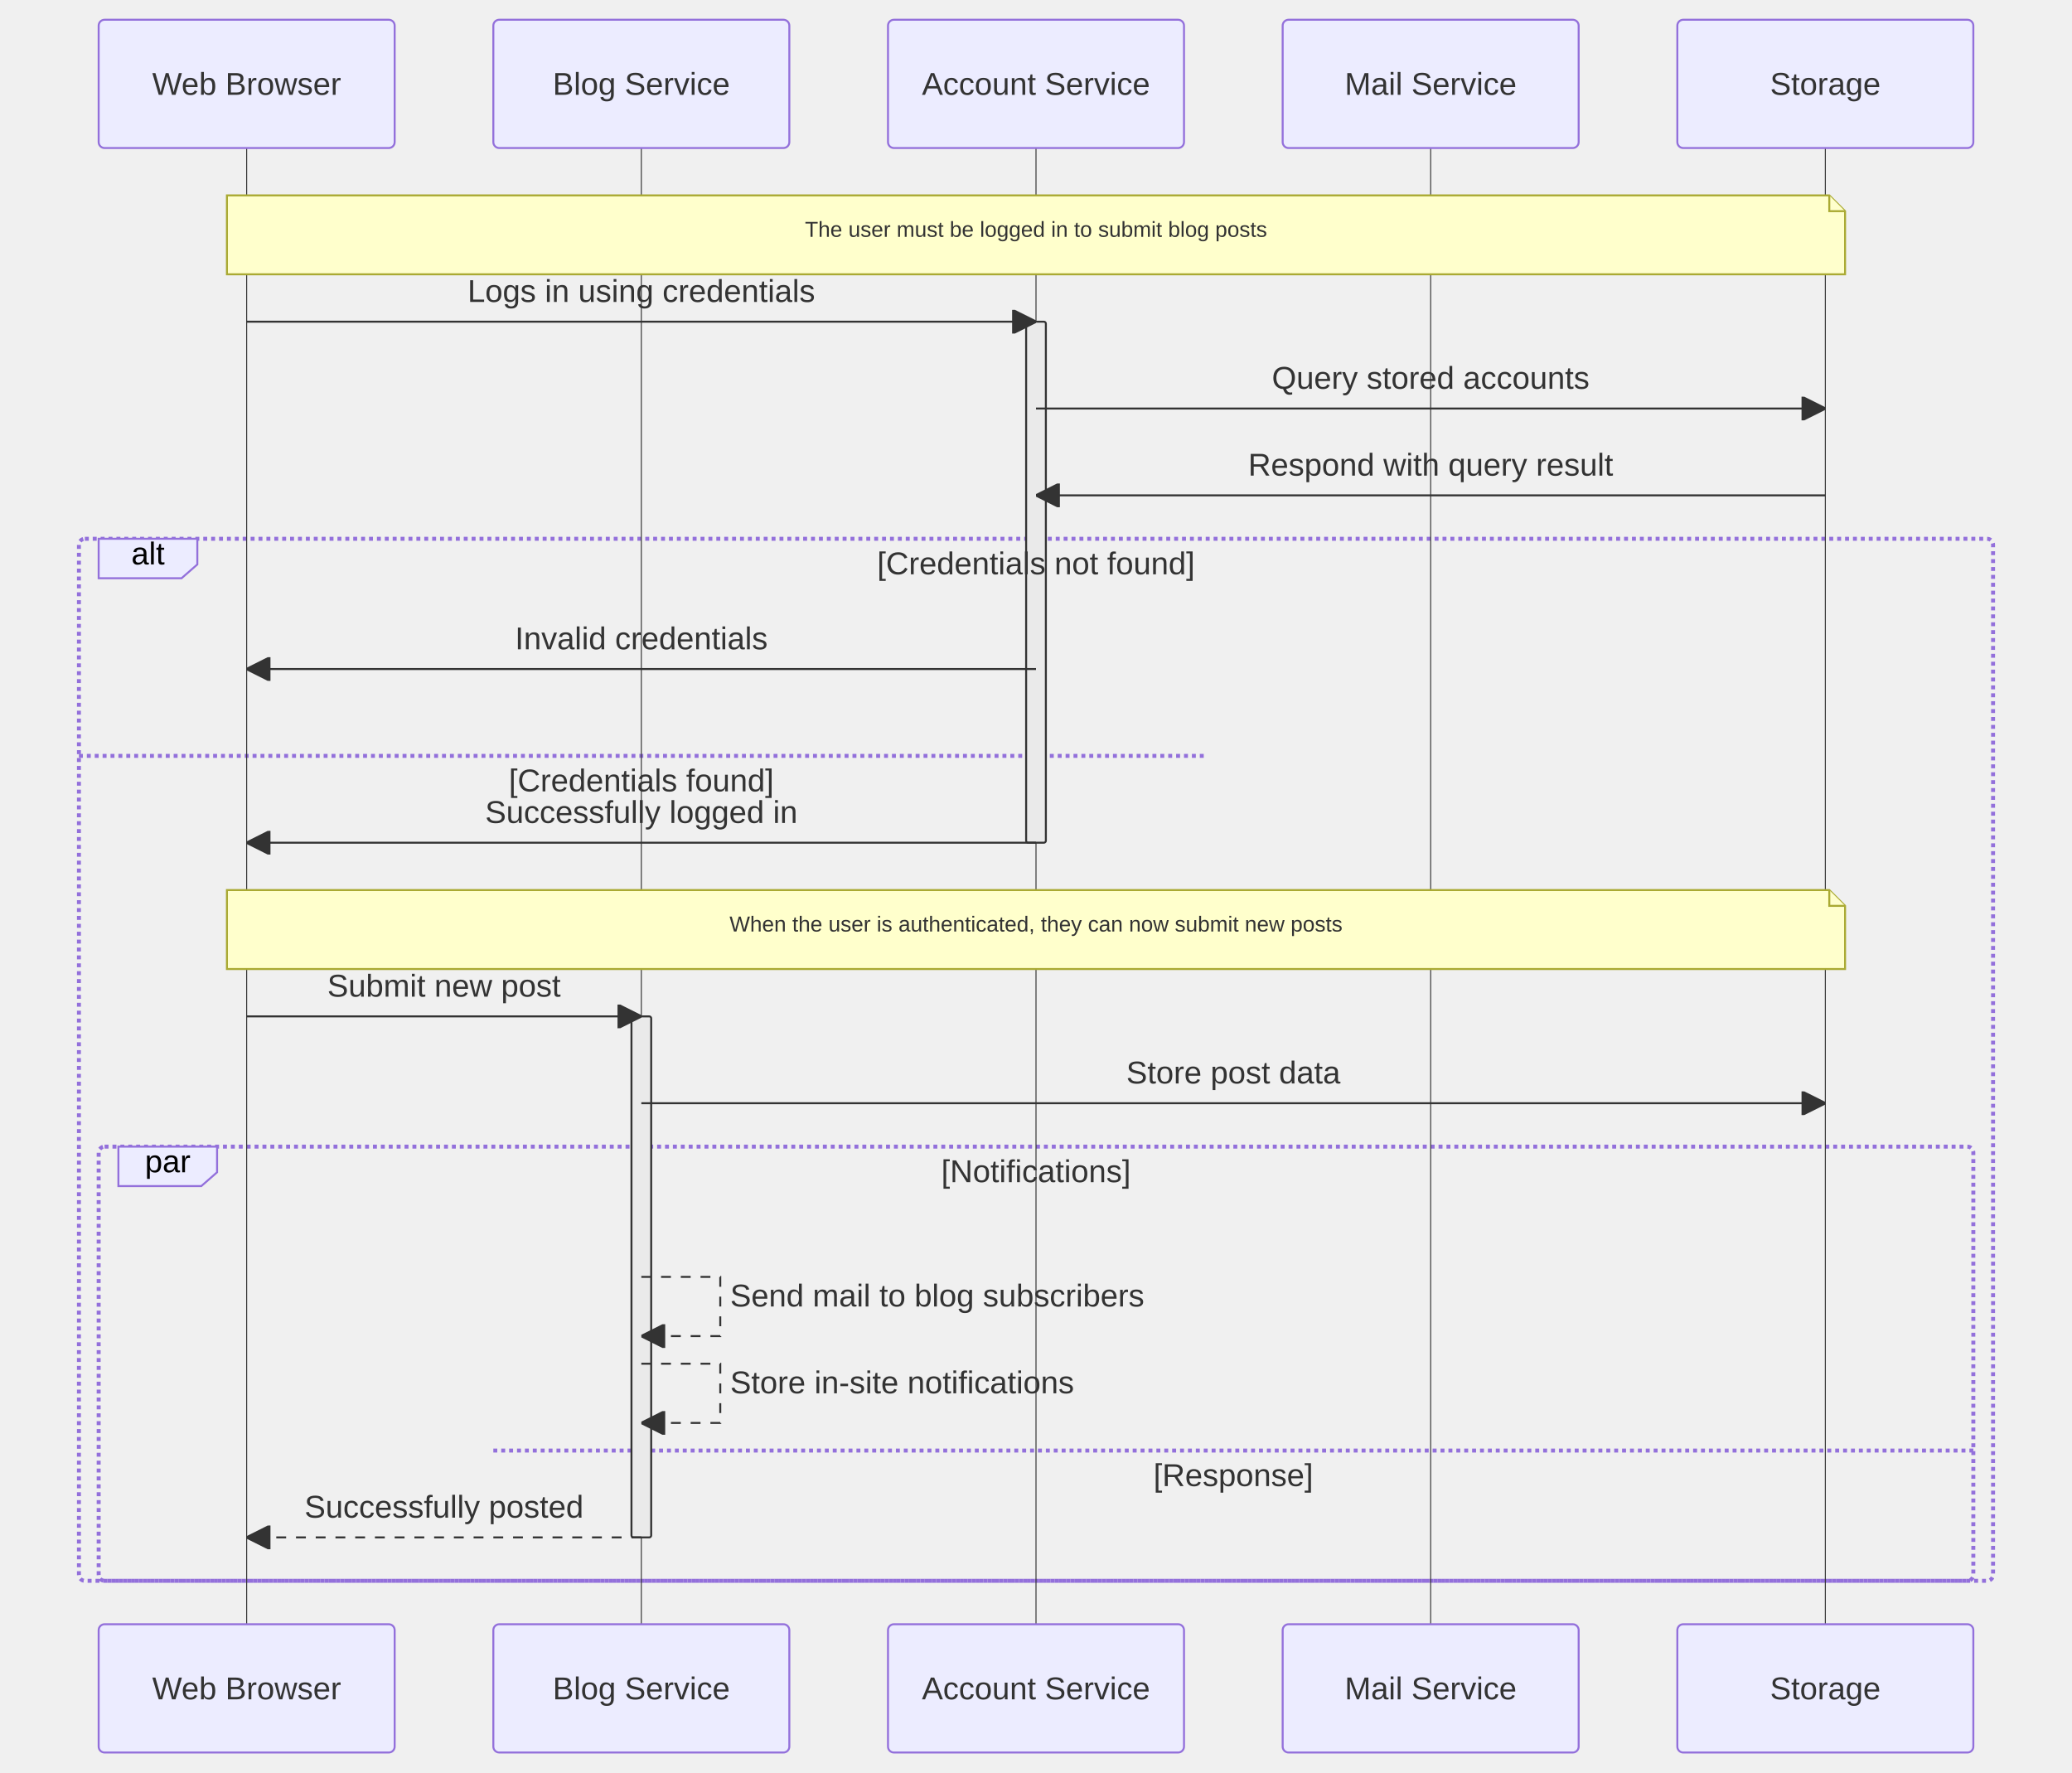
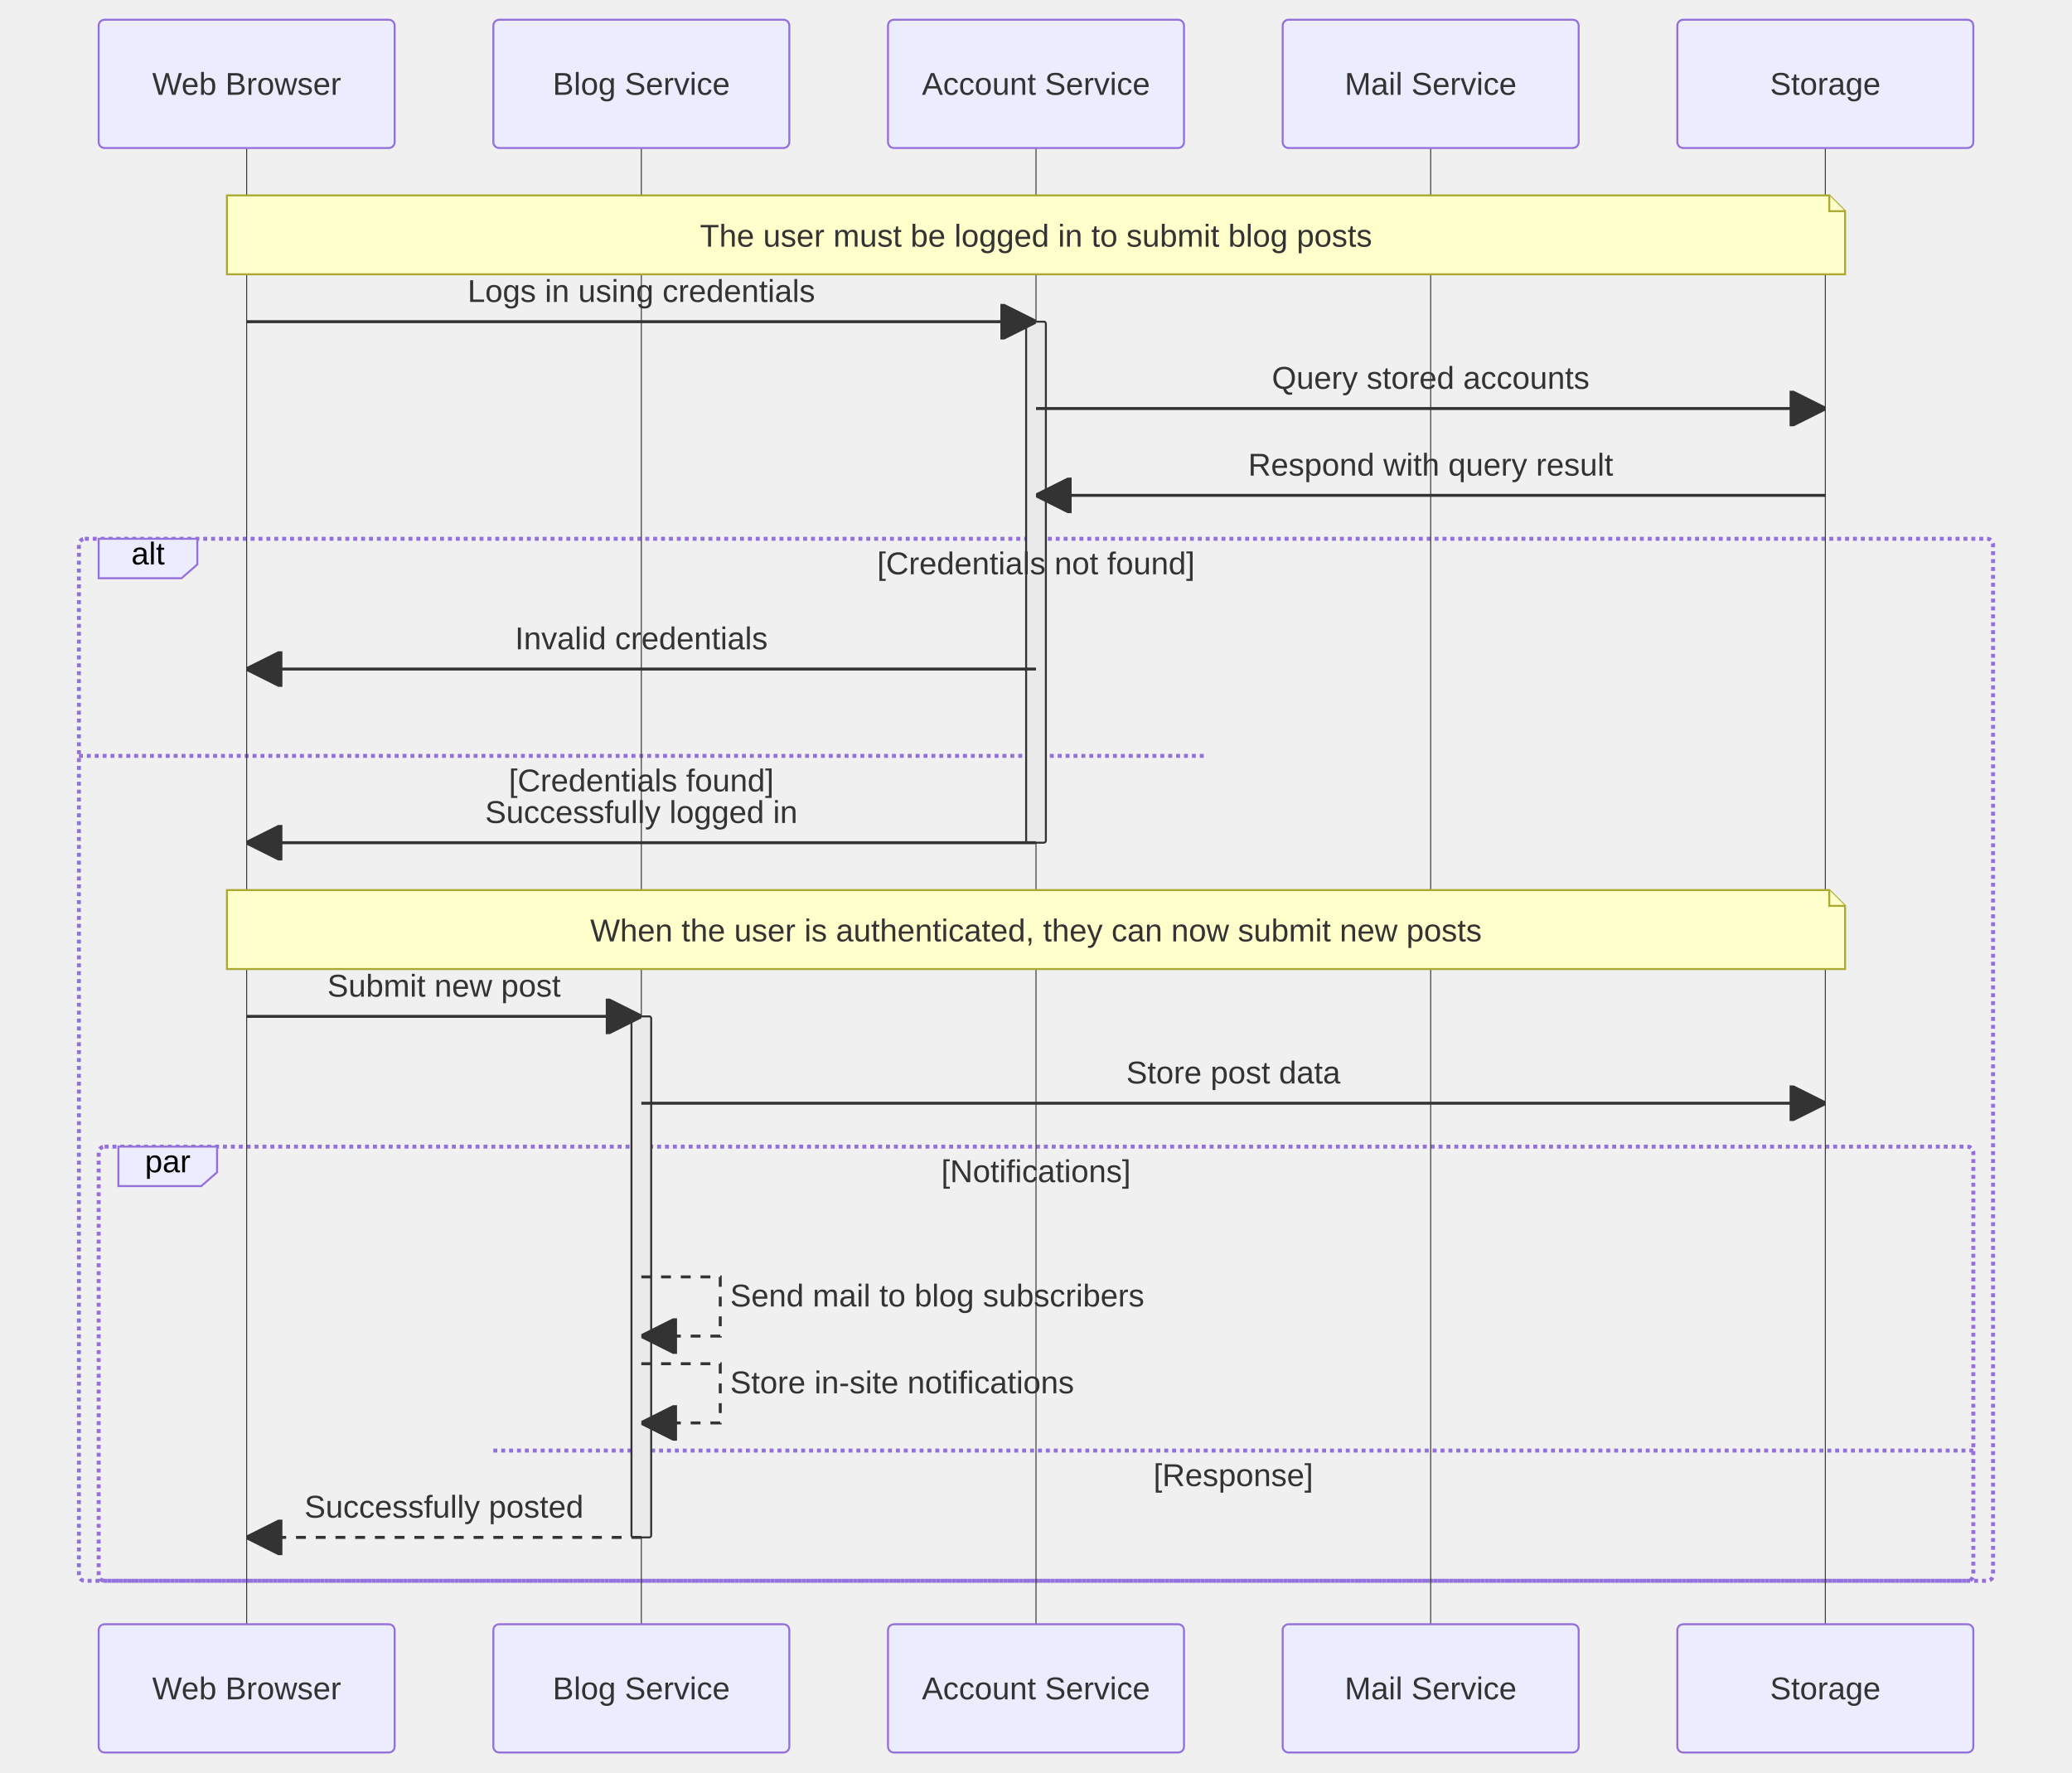
<svg xmlns="http://www.w3.org/2000/svg" width="1050" height="898" viewBox="0 0 1050 898" class="mermaid">
  <style>

.mermaid {
  font-family: trebuchet ms, verdana, arial, sans-serif;
  font-size: 16px;
}

.node rect,
.node polygon,
.node circle,
.node ellipse,
.node path {
  fill: #ECECFF;
  stroke: #9370DB;
  stroke-width: 1px;
}

.node line {
  stroke: #9370DB;
  stroke-width: 1px;
}

.node .label {
  fill: #333333;
}

.node text {
  fill: #333333;
  font-family: trebuchet ms, verdana, arial, sans-serif;
  font-size: 16px;
}

.edge-path {
  fill: none;
  stroke: #333333;
  stroke-width: 1px;
}

.edge-label {
  fill: #333333;
  font-family: trebuchet ms, verdana, arial, sans-serif;
}

.edge-label-bg {
  fill: rgba(232, 232, 232, 0.8);
}

.subgraph {
  fill: #ffffde;
  stroke: #aaaa33;
  stroke-width: 1px;
}

.subgraph-title {
  fill: #333333;
  font-weight: bold;
}

.cluster rect {
  fill: #ffffde;
  stroke: #aaaa33;
  stroke-width: 1px;
  rx: 5px;
  ry: 5px;
}

.cluster-label {
  fill: #333333;
  font-family: trebuchet ms, verdana, arial, sans-serif;
  font-size: 16px;
  font-weight: bold;
}

marker path {
  fill: #333333;
  stroke: #333333;
}


.sequence-title {
  fill: #333333;
}

.actor {
  stroke: #9370DB;
  fill: #ECECFF;
}

.actor-box {
  stroke: #9370DB;
  fill: #ECECFF;
}

/* Actor text - no stroke (avoid outlined appearance) */
text.actor, text.actor &gt; tspan, text.actor-box, text.actor-label {
  fill: #333333;
  stroke: none;
}

.actor-line {
  stroke: #333333;
  stroke-width: 0.5px;
}

.messageLine0 {
  stroke-width: 1.5;
  stroke-dasharray: none;
  stroke: #333333;
}

.messageLine1 {
  stroke-width: 1.5;
  stroke-dasharray: 2, 2;
  stroke: #333333;
}

.message-line {
  stroke: #333333;
}

.messageText {
  fill: #333333;
  stroke: none;
}

.message-label {
  fill: #333333;
  stroke: none;
}

.note {
  stroke: #aaaa33;
  fill: #FFFFCC;
}

.noteText, .noteText &gt; tspan {
  fill: #333333;
  stroke: none;
}

.note-text, .note-text &gt; tspan {
  fill: #333333;
  stroke: none;
}

.activation {
  fill: #eaeaea;
  stroke: #333333;
}

.loopLine {
  stroke: #9370DB;
  fill: none;
  stroke-width: 2px;
  stroke-dasharray: 2, 2;
}

.loopText {
  fill: #333333;
}

.labelBox {
  stroke: #9370DB;
  fill: #ECECFF;
}

.sequence-marker-filled {
  fill: #333333;
  stroke: #333333;
}

.sequence-marker-open {
  fill: none;
  stroke: #333333;
}

.sequence-marker-cross {
  stroke: #333333;
}

.sequence-number {
  fill: #333333;
}

.sequenceNumber-circle {
  fill: #333333;
  stroke: #333333;
}

.sequenceNumber {
  fill: white;
}

  </style>
  <defs>
    <marker id="arrow-filled" viewBox="0 0 10 10" refX="10" refY="5" markerWidth="12" markerHeight="12" orient="auto">
      <path d="M 0 0 L 10 5 L 0 10 z" class="sequence-marker-filled" stroke-width="1" />
    </marker>
    <marker id="arrow-open" viewBox="0 0 10 10" refX="10" refY="5" markerWidth="12" markerHeight="12" orient="auto">
      <path d="M 0 0 L 10 5 L 0 10" class="sequence-marker-open" stroke-width="1" />
    </marker>
    <marker id="arrow-cross" viewBox="0 0 10 10" refX="5" refY="5" markerWidth="12" markerHeight="12" orient="auto">
      <line x1="0" y1="0" x2="10" y2="10" class="sequence-marker-cross" stroke-width="2" />
      <line x1="10" y1="0" x2="0" y2="10" class="sequence-marker-cross" stroke-width="2" />
    </marker>
    <marker id="sequencenumber" refX="15" refY="15" markerWidth="60" markerHeight="40" orient="auto">
      <circle cx="15" cy="15" r="6" class="sequence-number" />
    </marker>
  </defs>
  <g class="root">
    <g class="clusters">
      <line x1="40" y1="383" x2="610" y2="383" class="loopLine" stroke-dasharray="3,3" />
      <line x1="250" y1="735" x2="1000" y2="735" class="loopLine" stroke-dasharray="3,3" />
      <rect x="50" y="581" width="950" height="220" rx="3" ry="3" class="loopLine" fill="none" />
      <rect x="40" y="273" width="970" height="528" rx="3" ry="3" class="loopLine" fill="none" />
      <line x1="125" y1="75" x2="125" y2="823" class="actor-line" stroke-width="0.5px" />
      <line x1="325" y1="75" x2="325" y2="823" class="actor-line" stroke-width="0.5px" />
      <line x1="525" y1="75" x2="525" y2="823" class="actor-line" stroke-width="0.5px" />
      <line x1="725" y1="75" x2="725" y2="823" class="actor-line" stroke-width="0.5px" />
      <line x1="925" y1="75" x2="925" y2="823" class="actor-line" stroke-width="0.5px" />
      <rect x="520" y="163" width="10" height="264" rx="1" ry="1" class="activation" />
      <rect x="320" y="515" width="10" height="264" rx="1" ry="1" class="activation" />
    </g>
    <g class="edgePaths">
-       <line x1="125" y1="163" x2="525" y2="163" class="message-line" stroke-width="1" marker-end="url(#arrow-filled)" />
-       <line x1="525" y1="207" x2="925" y2="207" class="message-line" marker-end="url(#arrow-filled)" stroke-width="1" />
-       <line x1="925" y1="251" x2="525" y2="251" class="message-line" marker-end="url(#arrow-filled)" stroke-width="1" />
-       <line x1="525" y1="339" x2="125" y2="339" class="message-line" stroke-width="1" marker-end="url(#arrow-filled)" />
-       <line x1="525" y1="427" x2="125" y2="427" class="message-line" marker-end="url(#arrow-filled)" stroke-width="1" />
-       <line x1="125" y1="515" x2="325" y2="515" class="message-line" marker-end="url(#arrow-filled)" stroke-width="1" />
-       <line x1="325" y1="559" x2="925" y2="559" class="message-line" stroke-width="1" marker-end="url(#arrow-filled)" />
-       <path d="M 325 647 L 365 647 L 365 677 L 325 677" class="message-line" stroke-dasharray="5,5" marker-end="url(#arrow-filled)" stroke-width="1" fill="none" />
-       <path d="M 325 691 L 365 691 L 365 721 L 325 721" class="message-line" stroke-width="1" fill="none" marker-end="url(#arrow-filled)" stroke-dasharray="5,5" />
-       <line x1="325" y1="779" x2="125" y2="779" class="message-line" stroke-width="1" marker-end="url(#arrow-filled)" stroke-dasharray="5,5" />
+       <line x1="125" y1="163" x2="525" y2="163" class="message-line" stroke-width="1.5" marker-end="url(#arrow-filled)" />
+       <line x1="525" y1="207" x2="925" y2="207" class="message-line" stroke-width="1.5" marker-end="url(#arrow-filled)" />
+       <line x1="925" y1="251" x2="525" y2="251" class="message-line" marker-end="url(#arrow-filled)" stroke-width="1.5" />
+       <line x1="525" y1="339" x2="125" y2="339" class="message-line" stroke-width="1.5" marker-end="url(#arrow-filled)" />
+       <line x1="525" y1="427" x2="125" y2="427" class="message-line" stroke-width="1.5" marker-end="url(#arrow-filled)" />
+       <line x1="125" y1="515" x2="325" y2="515" class="message-line" marker-end="url(#arrow-filled)" stroke-width="1.5" />
+       <line x1="325" y1="559" x2="925" y2="559" class="message-line" stroke-width="1.5" marker-end="url(#arrow-filled)" />
+       <path d="M 325 647 L 365 647 L 365 677 L 325 677" class="message-line" fill="none" marker-end="url(#arrow-filled)" stroke-dasharray="5,5" stroke-width="1.5" />
+       <path d="M 325 691 L 365 691 L 365 721 L 325 721" class="message-line" stroke-width="1.5" fill="none" marker-end="url(#arrow-filled)" stroke-dasharray="5,5" />
+       <line x1="325" y1="779" x2="125" y2="779" class="message-line" stroke-dasharray="5,5" stroke-width="1.5" marker-end="url(#arrow-filled)" />
    </g>
    <g class="edgeLabels">
      <text x="325" y="153" class="message-label" text-anchor="middle" font-size="16">Logs in using credentials</text>
      <text x="725" y="197" class="message-label" text-anchor="middle" font-size="16">Query stored accounts</text>
      <text x="725" y="241" class="message-label" text-anchor="middle" font-size="16">Respond with query result</text>
-       <text x="325" y="329" class="message-label" text-anchor="middle" font-size="16">Invalid credentials</text>
-       <text x="325" y="401" class="loopText" text-anchor="middle" font-size="16">[Credentials found]</text>
-       <text x="325" y="417" class="message-label" font-size="16" text-anchor="middle">Successfully logged in</text>
-       <text x="225" y="505" class="message-label" font-size="16" text-anchor="middle">Submit new post</text>
+       <text x="325" y="329" class="message-label" font-size="16" text-anchor="middle">Invalid credentials</text>
+       <text x="325" y="401" class="loopText" font-size="16" text-anchor="middle">[Credentials found]</text>
+       <text x="325" y="417" class="message-label" text-anchor="middle" font-size="16">Successfully logged in</text>
+       <text x="225" y="505" class="message-label" text-anchor="middle" font-size="16">Submit new post</text>
      <text x="625" y="549" class="message-label" text-anchor="middle" font-size="16">Store post data</text>
-       <text x="370" y="662" class="message-label" text-anchor="start" font-size="16">Send mail to blog subscribers</text>
-       <text x="370" y="706" class="message-label" text-anchor="start" font-size="16">Store in-site notifications</text>
-       <text x="625" y="753" class="loopText" text-anchor="middle" font-size="16">[Response]</text>
+       <text x="370" y="662" class="message-label" font-size="16" text-anchor="start">Send mail to blog subscribers</text>
+       <text x="370" y="706" class="message-label" font-size="16" text-anchor="start">Store in-site notifications</text>
+       <text x="625" y="753" class="loopText" font-size="16" text-anchor="middle">[Response]</text>
      <text x="225" y="769" class="message-label" text-anchor="middle" font-size="16">Successfully posted</text>
      <polygon points="60,581 110,581 110,594 102,601 60,601" class="labelBox" />
      <text x="85" y="594" class="labelText" font-size="16" text-anchor="middle">par</text>
-       <text x="525" y="599" class="loopText" font-size="16" text-anchor="middle">[Notifications]</text>
+       <text x="525" y="599" class="loopText" text-anchor="middle" font-size="16">[Notifications]</text>
      <polygon points="50,273 100,273 100,286 92,293 50,293" class="labelBox" />
-       <text x="75" y="286" class="labelText" font-size="16" text-anchor="middle">alt</text>
+       <text x="75" y="286" class="labelText" text-anchor="middle" font-size="16">alt</text>
      <text x="525" y="291" class="loopText" text-anchor="middle" font-size="16">[Credentials not found]</text>
    </g>
    <g class="nodes">

    </g>
    <g class="actor">
-       <rect x="50" y="10" width="150" height="65" rx="3" ry="3" class="actor actor-box" stroke-width="1" />
-       <text x="125" y="42.5" class="actor actor-box" font-size="16" text-anchor="middle" dominant-baseline="central">Web Browser</text>
-     </g>
-     <g class="actor">
-       <rect x="250" y="10" width="150" height="65" rx="3" ry="3" class="actor actor-box" stroke-width="1" />
-       <text x="325" y="42.5" class="actor actor-box" text-anchor="middle" font-size="16" dominant-baseline="central">Blog Service</text>
-     </g>
-     <g class="actor">
-       <rect x="450" y="10" width="150" height="65" rx="3" ry="3" class="actor actor-box" stroke-width="1" />
-       <text x="525" y="42.5" class="actor actor-box" dominant-baseline="central" font-size="16" text-anchor="middle">Account Service</text>
-     </g>
-     <g class="actor">
-       <rect x="650" y="10" width="150" height="65" rx="3" ry="3" class="actor actor-box" stroke-width="1" />
-       <text x="725" y="42.5" class="actor actor-box" text-anchor="middle" dominant-baseline="central" font-size="16">Mail Service</text>
-     </g>
-     <g class="actor">
-       <rect x="850" y="10" width="150" height="65" rx="3" ry="3" class="actor actor-box" stroke-width="1" />
+       <rect x="50" y="10" width="150" height="65" rx="3" ry="3" class="actor actor-box" stroke="#666" stroke-width="1" fill="#eaeaea" />
+       <text x="125" y="42.5" class="actor actor-box" text-anchor="middle" dominant-baseline="central" font-size="16">Web Browser</text>
+     </g>
+     <g class="actor">
+       <rect x="250" y="10" width="150" height="65" rx="3" ry="3" class="actor actor-box" stroke="#666" stroke-width="1" fill="#eaeaea" />
+       <text x="325" y="42.5" class="actor actor-box" font-size="16" text-anchor="middle" dominant-baseline="central">Blog Service</text>
+     </g>
+     <g class="actor">
+       <rect x="450" y="10" width="150" height="65" rx="3" ry="3" class="actor actor-box" fill="#eaeaea" stroke-width="1" stroke="#666" />
+       <text x="525" y="42.5" class="actor actor-box" text-anchor="middle" font-size="16" dominant-baseline="central">Account Service</text>
+     </g>
+     <g class="actor">
+       <rect x="650" y="10" width="150" height="65" rx="3" ry="3" class="actor actor-box" stroke="#666" stroke-width="1" fill="#eaeaea" />
+       <text x="725" y="42.5" class="actor actor-box" font-size="16" text-anchor="middle" dominant-baseline="central">Mail Service</text>
+     </g>
+     <g class="actor">
+       <rect x="850" y="10" width="150" height="65" rx="3" ry="3" class="actor actor-box" fill="#eaeaea" stroke-width="1" stroke="#666" />
      <text x="925" y="42.5" class="actor actor-box" dominant-baseline="central" text-anchor="middle" font-size="16">Storage</text>
    </g>
    <g class="note">
-       <path d="M 115 99 L 927 99 L 935 107 L 935 139 L 115 139 Z" class="note note-box" stroke-width="1" />
-       <path d="M 927 99 L 927 107 L 935 107" class="note" stroke-width="1" fill="none" />
-       <text x="525" y="120" class="note-text" text-anchor="middle" font-size="11">The user must be logged in to submit blog posts</text>
+       <path d="M 115 99 L 927 99 L 935 107 L 935 139 L 115 139 Z" class="note note-box" stroke="#666" stroke-width="1" fill="#EDF2AE" />
+       <path d="M 927 99 L 927 107 L 935 107" class="note" fill="none" stroke-width="1" />
+       <text x="525" y="125" class="note-text" font-size="16" text-anchor="middle">The user must be logged in to submit blog posts</text>
    </g>
    <g class="note">
-       <path d="M 115 451 L 927 451 L 935 459 L 935 491 L 115 491 Z" class="note note-box" stroke-width="1" />
-       <path d="M 927 451 L 927 459 L 935 459" class="note" stroke-width="1" fill="none" />
-       <text x="525" y="472" class="note-text" font-size="11" text-anchor="middle">When the user is authenticated, they can now submit new posts</text>
-     </g>
-     <g class="actor">
-       <rect x="50" y="823" width="150" height="65" rx="3" ry="3" class="actor actor-box" stroke-width="1" />
-       <text x="125" y="855.5" class="actor actor-box" font-size="16" text-anchor="middle" dominant-baseline="central">Web Browser</text>
-     </g>
-     <g class="actor">
-       <rect x="250" y="823" width="150" height="65" rx="3" ry="3" class="actor actor-box" stroke-width="1" />
-       <text x="325" y="855.5" class="actor actor-box" dominant-baseline="central" font-size="16" text-anchor="middle">Blog Service</text>
-     </g>
-     <g class="actor">
-       <rect x="450" y="823" width="150" height="65" rx="3" ry="3" class="actor actor-box" stroke-width="1" />
-       <text x="525" y="855.5" class="actor actor-box" dominant-baseline="central" font-size="16" text-anchor="middle">Account Service</text>
-     </g>
-     <g class="actor">
-       <rect x="650" y="823" width="150" height="65" rx="3" ry="3" class="actor actor-box" stroke-width="1" />
-       <text x="725" y="855.5" class="actor actor-box" text-anchor="middle" font-size="16" dominant-baseline="central">Mail Service</text>
-     </g>
-     <g class="actor">
-       <rect x="850" y="823" width="150" height="65" rx="3" ry="3" class="actor actor-box" stroke-width="1" />
-       <text x="925" y="855.5" class="actor actor-box" font-size="16" text-anchor="middle" dominant-baseline="central">Storage</text>
+       <path d="M 115 451 L 927 451 L 935 459 L 935 491 L 115 491 Z" class="note note-box" stroke-width="1" fill="#EDF2AE" stroke="#666" />
+       <path d="M 927 451 L 927 459 L 935 459" class="note" fill="none" stroke-width="1" />
+       <text x="525" y="477" class="note-text" text-anchor="middle" font-size="16">When the user is authenticated, they can now submit new posts</text>
+     </g>
+     <g class="actor">
+       <rect x="50" y="823" width="150" height="65" rx="3" ry="3" class="actor actor-box" stroke="#666" fill="#eaeaea" stroke-width="1" />
+       <text x="125" y="855.5" class="actor actor-box" text-anchor="middle" font-size="16" dominant-baseline="central">Web Browser</text>
+     </g>
+     <g class="actor">
+       <rect x="250" y="823" width="150" height="65" rx="3" ry="3" class="actor actor-box" stroke="#666" stroke-width="1" fill="#eaeaea" />
+       <text x="325" y="855.5" class="actor actor-box" font-size="16" text-anchor="middle" dominant-baseline="central">Blog Service</text>
+     </g>
+     <g class="actor">
+       <rect x="450" y="823" width="150" height="65" rx="3" ry="3" class="actor actor-box" stroke-width="1" stroke="#666" fill="#eaeaea" />
+       <text x="525" y="855.5" class="actor actor-box" dominant-baseline="central" text-anchor="middle" font-size="16">Account Service</text>
+     </g>
+     <g class="actor">
+       <rect x="650" y="823" width="150" height="65" rx="3" ry="3" class="actor actor-box" stroke="#666" stroke-width="1" fill="#eaeaea" />
+       <text x="725" y="855.5" class="actor actor-box" text-anchor="middle" dominant-baseline="central" font-size="16">Mail Service</text>
+     </g>
+     <g class="actor">
+       <rect x="850" y="823" width="150" height="65" rx="3" ry="3" class="actor actor-box" fill="#eaeaea" stroke-width="1" stroke="#666" />
+       <text x="925" y="855.5" class="actor actor-box" text-anchor="middle" dominant-baseline="central" font-size="16">Storage</text>
    </g>
  </g>
</svg>
